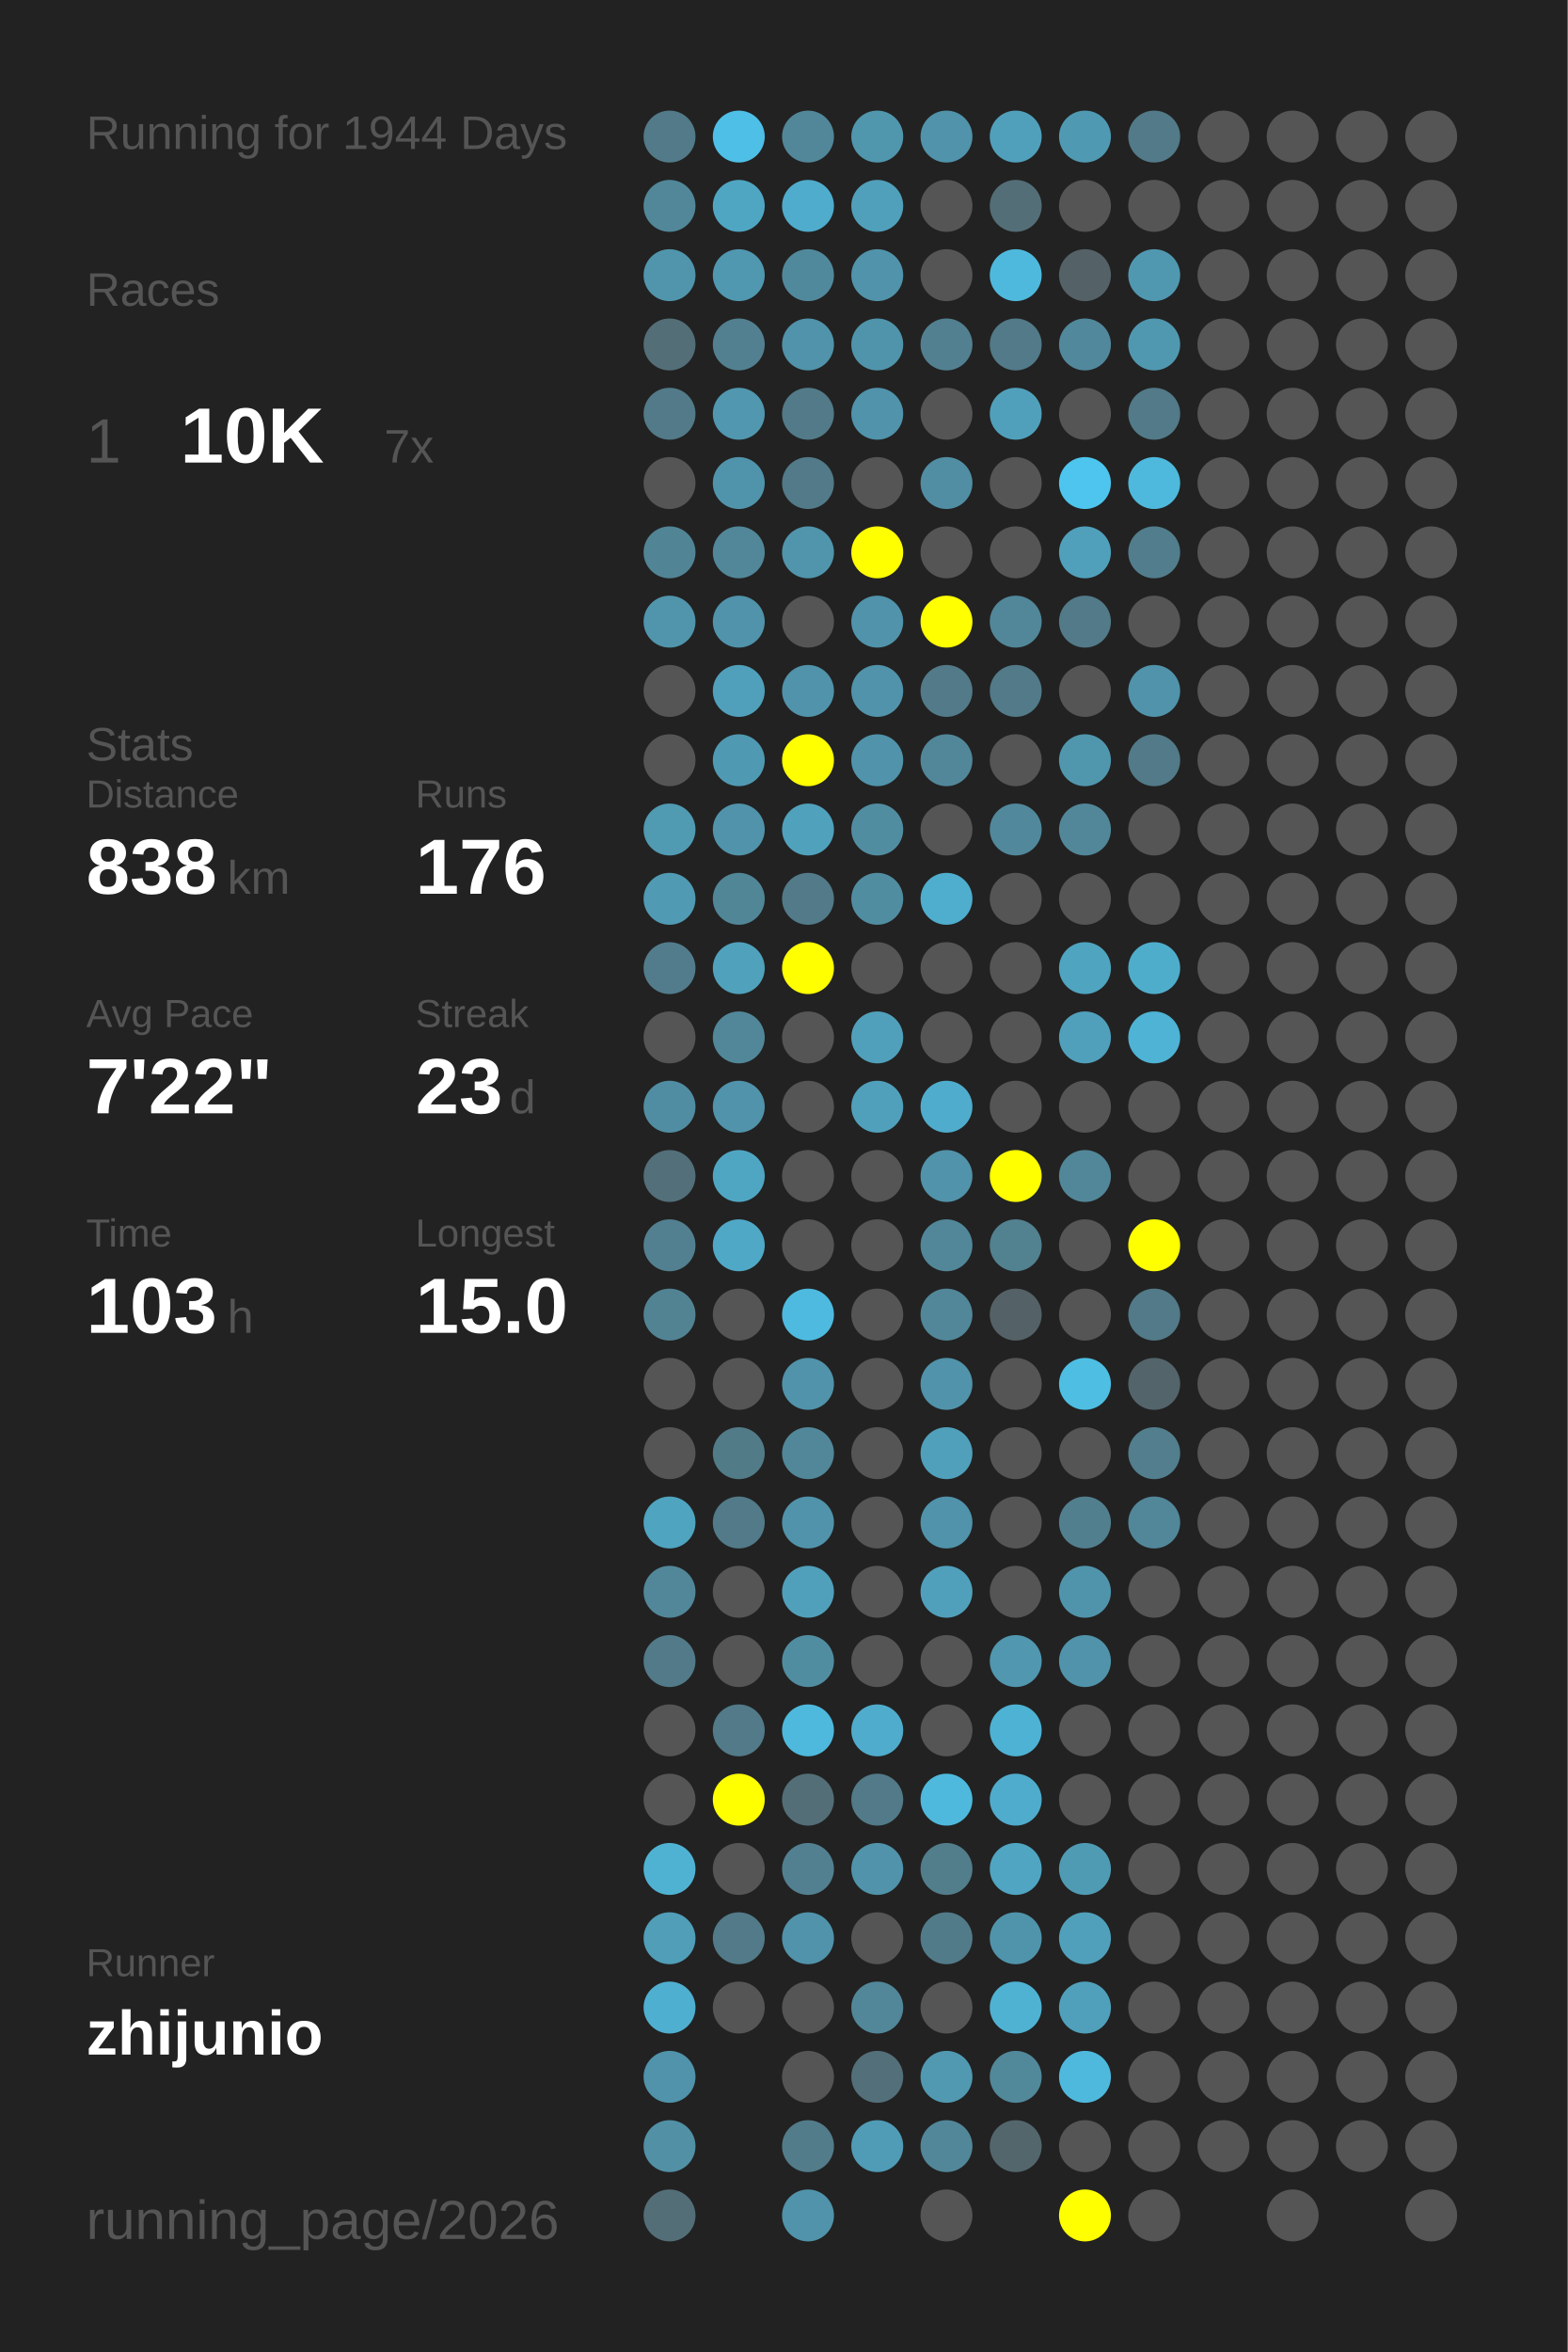
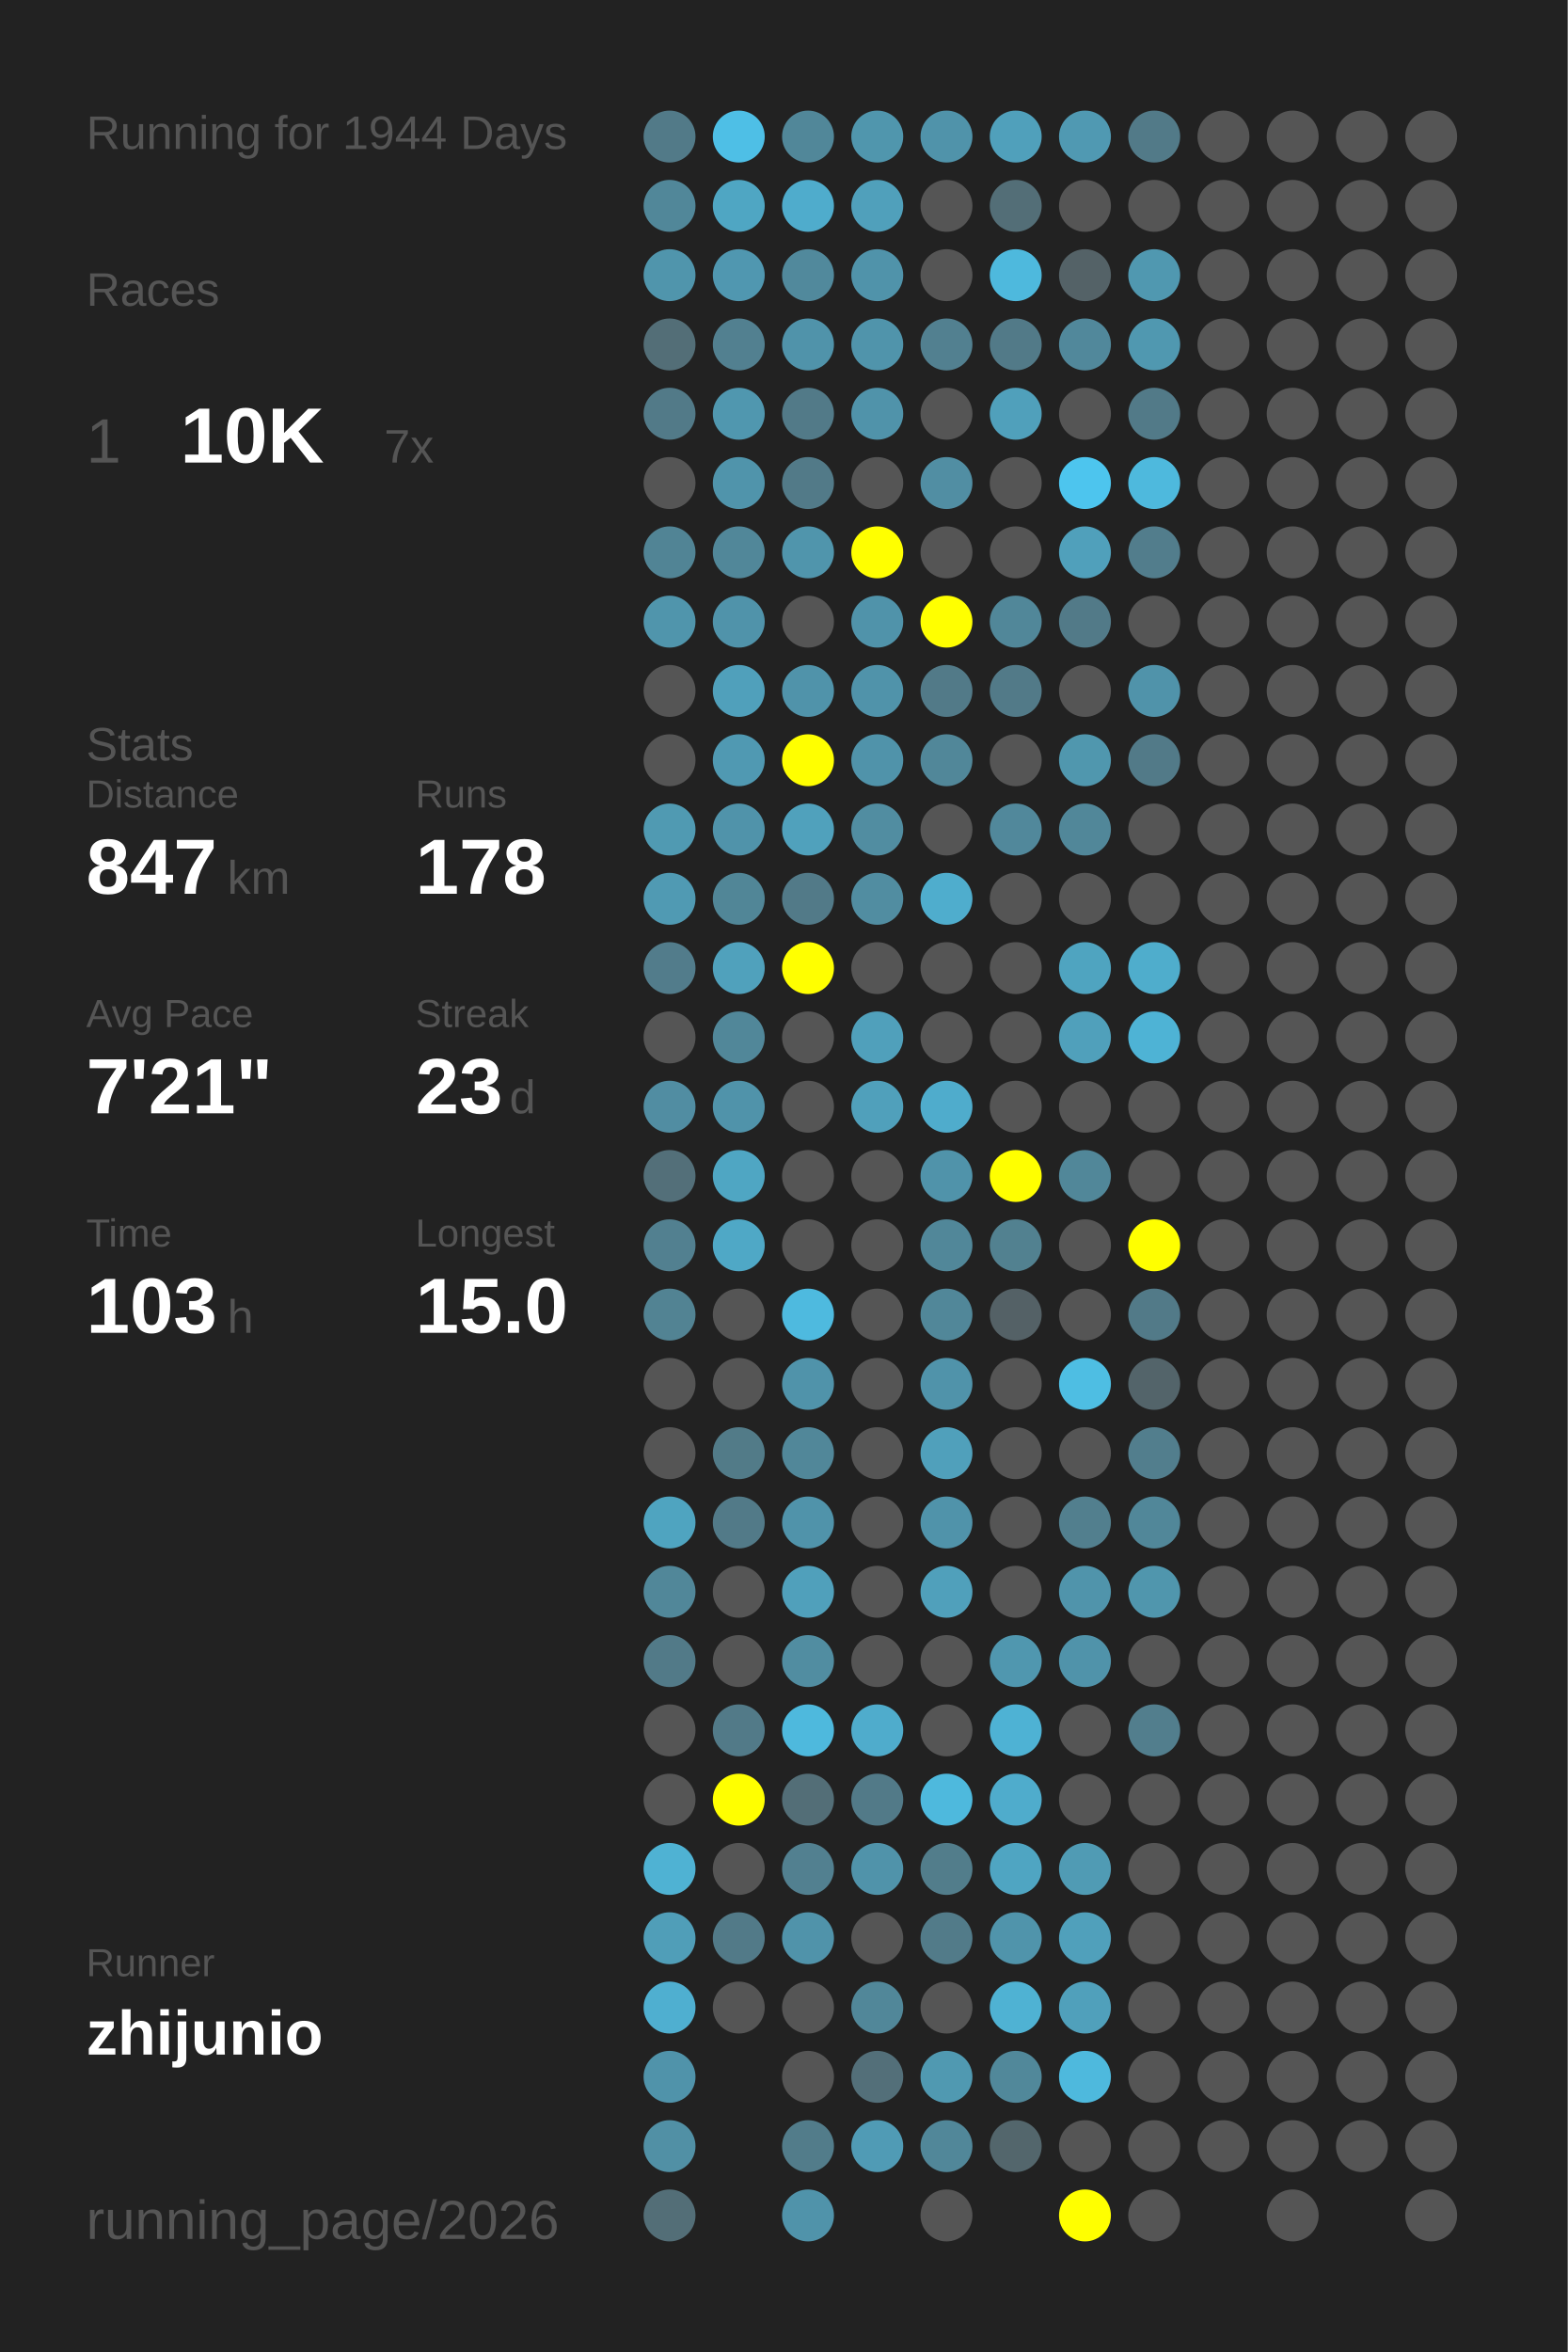
<svg xmlns="http://www.w3.org/2000/svg" baseProfile="full" height="300mm" version="1.1" viewBox="0,0,200,300" width="200mm">
  <defs />
  <rect fill="#222222" height="300" width="200" x="0" y="0" />
  <text fill="#555555" style="font-size:6px; font-family:Arial;" x="11" y="19">Running for 1944 Days</text>
  <text fill="#555555" style="font-size:6px; font-family:Arial;" x="11" y="39">Races</text>
  <text fill="#555555" style="font-size:8px; font-family:Arial;" x="11" y="59">1</text>
  <text fill="#FFFFFF" style="font-size:10px; font-family:Arial; font-weight:bold;" x="23" y="59">10K</text>
  <text fill="#555555" style="font-size:6px; font-family:Arial;" x="49" y="59">7x</text>
  <text fill="#555555" style="font-size:6px; font-family:Arial;" x="11" y="97">Stats</text>
  <text fill="#555555" style="font-size:5px; font-family:Arial;" x="11" y="103">Distance</text>
-   <text fill="#FFFFFF" style="font-size:10px; font-family:Arial; font-weight:bold;" x="11" y="114">838</text>
+   <text fill="#FFFFFF" style="font-size:10px; font-family:Arial; font-weight:bold;" x="11" y="114">847</text>
  <text fill="#555555" style="font-size:6px; font-family:Arial;" x="29" y="114">km</text>
  <text fill="#555555" style="font-size:5px; font-family:Arial;" x="53" y="103">Runs</text>
-   <text fill="#FFFFFF" style="font-size:10px; font-family:Arial; font-weight:bold;" x="53" y="114">176</text>
+   <text fill="#FFFFFF" style="font-size:10px; font-family:Arial; font-weight:bold;" x="53" y="114">178</text>
  <text fill="#555555" style="font-size:5px; font-family:Arial;" x="11" y="131">Avg Pace</text>
-   <text fill="#FFFFFF" style="font-size:10px; font-family:Arial; font-weight:bold;" x="11" y="142">7'22"</text>
+   <text fill="#FFFFFF" style="font-size:10px; font-family:Arial; font-weight:bold;" x="11" y="142">7'21"</text>
  <text fill="#555555" style="font-size:5px; font-family:Arial;" x="53" y="131">Streak</text>
  <text fill="#FFFFFF" style="font-size:10px; font-family:Arial; font-weight:bold;" x="53" y="142">23</text>
  <text fill="#555555" style="font-size:6px; font-family:Arial;" x="65" y="142">d</text>
  <text fill="#555555" style="font-size:5px; font-family:Arial;" x="11" y="159">Time</text>
  <text fill="#FFFFFF" style="font-size:10px; font-family:Arial; font-weight:bold;" x="11" y="170">103</text>
  <text fill="#555555" style="font-size:6px; font-family:Arial;" x="29" y="170">h</text>
  <text fill="#555555" style="font-size:5px; font-family:Arial;" x="53" y="159">Longest</text>
  <text fill="#FFFFFF" style="font-size:10px; font-family:Arial; font-weight:bold;" x="53" y="170">15.0</text>
  <text fill="#555555" style="font-size:5px; font-family:Arial;" x="11" y="252.065">Runner</text>
  <text fill="#FFFFFF" style="font-size:8px; font-family:Arial; font-weight:bold;" x="11" y="262.065">zhijunio</text>
  <text fill="#555555" style="font-size:7px; font-family:Arial;" x="11" y="285.581">running_page/2026</text>
  <circle cx="85.417" cy="17.419" fill="#527a88" r="3.312" />
  <circle cx="85.417" cy="26.258" fill="#518799" r="3.312" />
  <circle cx="85.417" cy="35.097" fill="#5095ac" r="3.312" />
  <circle cx="85.417" cy="43.935" fill="#536e77" r="3.312" />
  <circle cx="85.417" cy="52.774" fill="#527a88" r="3.312" />
  <circle cx="85.417" cy="61.613" fill="#555555" r="3.312" />
  <circle cx="85.417" cy="70.452" fill="#518495" r="3.312" />
  <circle cx="85.417" cy="79.29" fill="#5095ac" r="3.312" />
  <circle cx="85.417" cy="88.129" fill="#555555" r="3.312" />
  <circle cx="85.417" cy="96.968" fill="#555555" r="3.312" />
  <circle cx="85.417" cy="105.806" fill="#509ab2" r="3.312" />
  <circle cx="85.417" cy="114.645" fill="#509ab3" r="3.312" />
  <circle cx="85.417" cy="123.484" fill="#527c8b" r="3.312" />
  <circle cx="85.417" cy="132.323" fill="#555555" r="3.312" />
  <circle cx="85.417" cy="141.161" fill="#518da2" r="3.312" />
  <circle cx="85.417" cy="150" fill="#536f79" r="3.312" />
  <circle cx="85.417" cy="158.839" fill="#528090" r="3.312" />
  <circle cx="85.417" cy="167.677" fill="#528393" r="3.312" />
  <circle cx="85.417" cy="176.516" fill="#555555" r="3.312" />
  <circle cx="85.417" cy="185.355" fill="#555555" r="3.312" />
  <circle cx="85.417" cy="194.194" fill="#4fa4c0" r="3.312" />
  <circle cx="85.417" cy="203.032" fill="#518799" r="3.312" />
  <circle cx="85.417" cy="211.871" fill="#527a88" r="3.312" />
  <circle cx="85.417" cy="220.71" fill="#555555" r="3.312" />
  <circle cx="85.417" cy="229.548" fill="#555555" r="3.312" />
  <circle cx="85.417" cy="238.387" fill="#4fb2d3" r="3.312" />
  <circle cx="85.417" cy="247.226" fill="#509eb8" r="3.312" />
  <circle cx="85.417" cy="256.065" fill="#4fafd0" r="3.312" />
  <circle cx="85.417" cy="264.903" fill="#5093aa" r="3.312" />
  <circle cx="85.417" cy="273.742" fill="#5190a5" r="3.312" />
  <circle cx="85.417" cy="282.581" fill="#536e77" r="3.312" />
  <circle cx="94.25" cy="17.419" fill="#4ebfe6" r="3.312" />
  <circle cx="94.25" cy="26.258" fill="#4fa6c3" r="3.312" />
  <circle cx="94.25" cy="35.097" fill="#5097b0" r="3.312" />
  <circle cx="94.25" cy="43.935" fill="#528090" r="3.312" />
  <circle cx="94.25" cy="52.774" fill="#5097af" r="3.312" />
  <circle cx="94.25" cy="61.613" fill="#5094ab" r="3.312" />
  <circle cx="94.25" cy="70.452" fill="#518799" r="3.312" />
  <circle cx="94.25" cy="79.29" fill="#5093aa" r="3.312" />
  <circle cx="94.25" cy="88.129" fill="#50a0bb" r="3.312" />
  <circle cx="94.25" cy="96.968" fill="#5099b2" r="3.312" />
  <circle cx="94.25" cy="105.806" fill="#5093aa" r="3.312" />
  <circle cx="94.25" cy="114.645" fill="#518697" r="3.312" />
  <circle cx="94.25" cy="123.484" fill="#50a1bc" r="3.312" />
  <circle cx="94.25" cy="132.323" fill="#518799" r="3.312" />
  <circle cx="94.25" cy="141.161" fill="#5093aa" r="3.312" />
  <circle cx="94.25" cy="150" fill="#4fa6c3" r="3.312" />
  <circle cx="94.25" cy="158.839" fill="#4fa8c6" r="3.312" />
  <circle cx="94.25" cy="167.677" fill="#555555" r="3.312" />
  <circle cx="94.25" cy="176.516" fill="#555555" r="3.312" />
  <circle cx="94.25" cy="185.355" fill="#527b88" r="3.312" />
  <circle cx="94.25" cy="194.194" fill="#527a88" r="3.312" />
  <circle cx="94.25" cy="203.032" fill="#555555" r="3.312" />
  <circle cx="94.25" cy="211.871" fill="#555555" r="3.312" />
  <circle cx="94.25" cy="220.71" fill="#527a88" r="3.312" />
  <circle cx="94.25" cy="229.548" fill="#FFFF00" r="3.312" />
  <circle cx="94.25" cy="238.387" fill="#555555" r="3.312" />
  <circle cx="94.25" cy="247.226" fill="#527a88" r="3.312" />
  <circle cx="94.25" cy="256.065" fill="#555555" r="3.312" />
  <circle cx="103.083" cy="17.419" fill="#518799" r="3.312" />
  <circle cx="103.083" cy="26.258" fill="#4faccc" r="3.312" />
  <circle cx="103.083" cy="35.097" fill="#51899c" r="3.312" />
  <circle cx="103.083" cy="43.935" fill="#5093aa" r="3.312" />
  <circle cx="103.083" cy="52.774" fill="#527a88" r="3.312" />
  <circle cx="103.083" cy="61.613" fill="#527a88" r="3.312" />
  <circle cx="103.083" cy="70.452" fill="#5095ac" r="3.312" />
  <circle cx="103.083" cy="79.29" fill="#555555" r="3.312" />
  <circle cx="103.083" cy="88.129" fill="#5093aa" r="3.312" />
  <circle cx="103.083" cy="96.968" fill="#FFFF00" r="3.312" />
  <circle cx="103.083" cy="105.806" fill="#50a1bc" r="3.312" />
  <circle cx="103.083" cy="114.645" fill="#527a88" r="3.312" />
  <circle cx="103.083" cy="123.484" fill="#FFFF00" r="3.312" />
  <circle cx="103.083" cy="132.323" fill="#555555" r="3.312" />
  <circle cx="103.083" cy="141.161" fill="#555555" r="3.312" />
  <circle cx="103.083" cy="150" fill="#555555" r="3.312" />
  <circle cx="103.083" cy="158.839" fill="#555555" r="3.312" />
  <circle cx="103.083" cy="167.677" fill="#4ebadf" r="3.312" />
  <circle cx="103.083" cy="176.516" fill="#5093aa" r="3.312" />
  <circle cx="103.083" cy="185.355" fill="#518799" r="3.312" />
  <circle cx="103.083" cy="194.194" fill="#5093aa" r="3.312" />
  <circle cx="103.083" cy="203.032" fill="#50a0bb" r="3.312" />
  <circle cx="103.083" cy="211.871" fill="#518da1" r="3.312" />
  <circle cx="103.083" cy="220.71" fill="#4eb9dd" r="3.312" />
  <circle cx="103.083" cy="229.548" fill="#536e77" r="3.312" />
  <circle cx="103.083" cy="238.387" fill="#528090" r="3.312" />
  <circle cx="103.083" cy="247.226" fill="#5093aa" r="3.312" />
  <circle cx="103.083" cy="256.065" fill="#555555" r="3.312" />
  <circle cx="103.083" cy="264.903" fill="#555555" r="3.312" />
  <circle cx="103.083" cy="273.742" fill="#527c8a" r="3.312" />
  <circle cx="103.083" cy="282.581" fill="#5093aa" r="3.312" />
  <circle cx="111.917" cy="17.419" fill="#5096ad" r="3.312" />
  <circle cx="111.917" cy="26.258" fill="#50a0bb" r="3.312" />
  <circle cx="111.917" cy="35.097" fill="#5093aa" r="3.312" />
  <circle cx="111.917" cy="43.935" fill="#5094ab" r="3.312" />
  <circle cx="111.917" cy="52.774" fill="#5093aa" r="3.312" />
  <circle cx="111.917" cy="61.613" fill="#555555" r="3.312" />
  <circle cx="111.917" cy="70.452" fill="#FFFF00" r="3.312" />
  <circle cx="111.917" cy="79.29" fill="#5093aa" r="3.312" />
  <circle cx="111.917" cy="88.129" fill="#5093aa" r="3.312" />
  <circle cx="111.917" cy="96.968" fill="#5093aa" r="3.312" />
  <circle cx="111.917" cy="105.806" fill="#518da1" r="3.312" />
  <circle cx="111.917" cy="114.645" fill="#518da1" r="3.312" />
  <circle cx="111.917" cy="123.484" fill="#555555" r="3.312" />
  <circle cx="111.917" cy="132.323" fill="#50a0bb" r="3.312" />
  <circle cx="111.917" cy="141.161" fill="#50a0bb" r="3.312" />
  <circle cx="111.917" cy="150" fill="#555555" r="3.312" />
  <circle cx="111.917" cy="158.839" fill="#555555" r="3.312" />
  <circle cx="111.917" cy="167.677" fill="#555555" r="3.312" />
  <circle cx="111.917" cy="176.516" fill="#555555" r="3.312" />
  <circle cx="111.917" cy="185.355" fill="#555555" r="3.312" />
  <circle cx="111.917" cy="194.194" fill="#555555" r="3.312" />
  <circle cx="111.917" cy="203.032" fill="#555555" r="3.312" />
  <circle cx="111.917" cy="211.871" fill="#555555" r="3.312" />
  <circle cx="111.917" cy="220.71" fill="#4faccc" r="3.312" />
  <circle cx="111.917" cy="229.548" fill="#527a88" r="3.312" />
  <circle cx="111.917" cy="238.387" fill="#5093aa" r="3.312" />
  <circle cx="111.917" cy="247.226" fill="#555555" r="3.312" />
  <circle cx="111.917" cy="256.065" fill="#518799" r="3.312" />
  <circle cx="111.917" cy="264.903" fill="#536f79" r="3.312" />
  <circle cx="111.917" cy="273.742" fill="#509bb5" r="3.312" />
  <circle cx="120.75" cy="17.419" fill="#5093aa" r="3.312" />
  <circle cx="120.75" cy="26.258" fill="#555555" r="3.312" />
  <circle cx="120.75" cy="35.097" fill="#555555" r="3.312" />
  <circle cx="120.75" cy="43.935" fill="#528090" r="3.312" />
  <circle cx="120.75" cy="52.774" fill="#555555" r="3.312" />
  <circle cx="120.75" cy="61.613" fill="#518ea3" r="3.312" />
  <circle cx="120.75" cy="70.452" fill="#555555" r="3.312" />
  <circle cx="120.75" cy="79.29" fill="#FFFF00" r="3.312" />
  <circle cx="120.75" cy="88.129" fill="#527a88" r="3.312" />
  <circle cx="120.75" cy="96.968" fill="#518799" r="3.312" />
  <circle cx="120.75" cy="105.806" fill="#555555" r="3.312" />
  <circle cx="120.75" cy="114.645" fill="#4fadcd" r="3.312" />
  <circle cx="120.75" cy="123.484" fill="#555555" r="3.312" />
  <circle cx="120.75" cy="132.323" fill="#555555" r="3.312" />
  <circle cx="120.75" cy="141.161" fill="#4faccc" r="3.312" />
  <circle cx="120.75" cy="150" fill="#5093aa" r="3.312" />
  <circle cx="120.75" cy="158.839" fill="#518799" r="3.312" />
  <circle cx="120.75" cy="167.677" fill="#518799" r="3.312" />
  <circle cx="120.75" cy="176.516" fill="#5093aa" r="3.312" />
  <circle cx="120.75" cy="185.355" fill="#50a0bb" r="3.312" />
  <circle cx="120.75" cy="194.194" fill="#5093aa" r="3.312" />
  <circle cx="120.75" cy="203.032" fill="#50a0bb" r="3.312" />
  <circle cx="120.75" cy="211.871" fill="#555555" r="3.312" />
  <circle cx="120.75" cy="220.71" fill="#555555" r="3.312" />
  <circle cx="120.75" cy="229.548" fill="#4eb9dd" r="3.312" />
  <circle cx="120.75" cy="238.387" fill="#527d8b" r="3.312" />
  <circle cx="120.75" cy="247.226" fill="#527b89" r="3.312" />
  <circle cx="120.75" cy="256.065" fill="#555555" r="3.312" />
  <circle cx="120.75" cy="264.903" fill="#5099b1" r="3.312" />
  <circle cx="120.75" cy="273.742" fill="#518799" r="3.312" />
  <circle cx="120.75" cy="282.581" fill="#555555" r="3.312" />
  <circle cx="129.583" cy="17.419" fill="#50a0bb" r="3.312" />
  <circle cx="129.583" cy="26.258" fill="#536e77" r="3.312" />
  <circle cx="129.583" cy="35.097" fill="#4eb9dd" r="3.312" />
  <circle cx="129.583" cy="43.935" fill="#527a88" r="3.312" />
  <circle cx="129.583" cy="52.774" fill="#50a0bb" r="3.312" />
  <circle cx="129.583" cy="61.613" fill="#555555" r="3.312" />
  <circle cx="129.583" cy="70.452" fill="#555555" r="3.312" />
  <circle cx="129.583" cy="79.29" fill="#518799" r="3.312" />
  <circle cx="129.583" cy="88.129" fill="#527a88" r="3.312" />
  <circle cx="129.583" cy="96.968" fill="#555555" r="3.312" />
  <circle cx="129.583" cy="105.806" fill="#51889b" r="3.312" />
  <circle cx="129.583" cy="114.645" fill="#555555" r="3.312" />
  <circle cx="129.583" cy="123.484" fill="#555555" r="3.312" />
  <circle cx="129.583" cy="132.323" fill="#555555" r="3.312" />
  <circle cx="129.583" cy="141.161" fill="#555555" r="3.312" />
  <circle cx="129.583" cy="150" fill="#FFFF00" r="3.312" />
  <circle cx="129.583" cy="158.839" fill="#528190" r="3.312" />
  <circle cx="129.583" cy="167.677" fill="#546166" r="3.312" />
  <circle cx="129.583" cy="176.516" fill="#555555" r="3.312" />
  <circle cx="129.583" cy="185.355" fill="#555555" r="3.312" />
  <circle cx="129.583" cy="194.194" fill="#555555" r="3.312" />
  <circle cx="129.583" cy="203.032" fill="#555555" r="3.312" />
  <circle cx="129.583" cy="211.871" fill="#5097af" r="3.312" />
  <circle cx="129.583" cy="220.71" fill="#4eb2d4" r="3.312" />
  <circle cx="129.583" cy="229.548" fill="#4faccc" r="3.312" />
  <circle cx="129.583" cy="238.387" fill="#4fa5c2" r="3.312" />
  <circle cx="129.583" cy="247.226" fill="#5094ab" r="3.312" />
  <circle cx="129.583" cy="256.065" fill="#4fb2d3" r="3.312" />
  <circle cx="129.583" cy="264.903" fill="#51889a" r="3.312" />
  <circle cx="129.583" cy="273.742" fill="#53666c" r="3.312" />
  <circle cx="138.417" cy="17.419" fill="#5099b2" r="3.312" />
  <circle cx="138.417" cy="26.258" fill="#555555" r="3.312" />
  <circle cx="138.417" cy="35.097" fill="#546267" r="3.312" />
  <circle cx="138.417" cy="43.935" fill="#51889b" r="3.312" />
  <circle cx="138.417" cy="52.774" fill="#555555" r="3.312" />
  <circle cx="138.417" cy="61.613" fill="#4dc5ee" r="3.312" />
  <circle cx="138.417" cy="70.452" fill="#50a0bb" r="3.312" />
  <circle cx="138.417" cy="79.29" fill="#527a88" r="3.312" />
  <circle cx="138.417" cy="88.129" fill="#555555" r="3.312" />
  <circle cx="138.417" cy="96.968" fill="#5097ae" r="3.312" />
  <circle cx="138.417" cy="105.806" fill="#518799" r="3.312" />
  <circle cx="138.417" cy="114.645" fill="#555555" r="3.312" />
  <circle cx="138.417" cy="123.484" fill="#4fa4c0" r="3.312" />
  <circle cx="138.417" cy="132.323" fill="#50a0bb" r="3.312" />
  <circle cx="138.417" cy="141.161" fill="#555555" r="3.312" />
  <circle cx="138.417" cy="150" fill="#518799" r="3.312" />
  <circle cx="138.417" cy="158.839" fill="#555555" r="3.312" />
  <circle cx="138.417" cy="167.677" fill="#555555" r="3.312" />
  <circle cx="138.417" cy="176.516" fill="#4ebee3" r="3.312" />
  <circle cx="138.417" cy="185.355" fill="#555555" r="3.312" />
  <circle cx="138.417" cy="194.194" fill="#527f8e" r="3.312" />
  <circle cx="138.417" cy="203.032" fill="#5094ab" r="3.312" />
  <circle cx="138.417" cy="211.871" fill="#5093aa" r="3.312" />
  <circle cx="138.417" cy="220.71" fill="#555555" r="3.312" />
  <circle cx="138.417" cy="229.548" fill="#555555" r="3.312" />
  <circle cx="138.417" cy="238.387" fill="#509bb4" r="3.312" />
  <circle cx="138.417" cy="247.226" fill="#50a0bb" r="3.312" />
  <circle cx="138.417" cy="256.065" fill="#50a0bb" r="3.312" />
  <circle cx="138.417" cy="264.903" fill="#4eb9dd" r="3.312" />
  <circle cx="138.417" cy="273.742" fill="#555555" r="3.312" />
  <circle cx="138.417" cy="282.581" fill="#FFFF00" r="3.312" />
  <circle cx="147.25" cy="17.419" fill="#527a88" r="3.312" />
  <circle cx="147.25" cy="26.258" fill="#555555" r="3.312" />
  <circle cx="147.25" cy="35.097" fill="#5098b0" r="3.312" />
  <circle cx="147.25" cy="43.935" fill="#5098b0" r="3.312" />
  <circle cx="147.25" cy="52.774" fill="#527a88" r="3.312" />
  <circle cx="147.25" cy="61.613" fill="#4eb9dd" r="3.312" />
  <circle cx="147.25" cy="70.452" fill="#527d8c" r="3.312" />
  <circle cx="147.25" cy="79.29" fill="#555555" r="3.312" />
  <circle cx="147.25" cy="88.129" fill="#5093aa" r="3.312" />
  <circle cx="147.25" cy="96.968" fill="#527a88" r="3.312" />
  <circle cx="147.25" cy="105.806" fill="#555555" r="3.312" />
  <circle cx="147.25" cy="114.645" fill="#555555" r="3.312" />
  <circle cx="147.25" cy="123.484" fill="#4fadcc" r="3.312" />
  <circle cx="147.25" cy="132.323" fill="#4eb3d5" r="3.312" />
  <circle cx="147.25" cy="141.161" fill="#555555" r="3.312" />
  <circle cx="147.25" cy="150" fill="#555555" r="3.312" />
  <circle cx="147.25" cy="158.839" fill="#FFFF00" r="3.312" />
  <circle cx="147.25" cy="167.677" fill="#527a88" r="3.312" />
  <circle cx="147.25" cy="176.516" fill="#53646a" r="3.312" />
  <circle cx="147.25" cy="185.355" fill="#527e8d" r="3.312" />
  <circle cx="147.25" cy="194.194" fill="#518799" r="3.312" />
-   <circle cx="147.25" cy="203.032" fill="#555555" r="3.312" />
+   <circle cx="147.25" cy="203.032" fill="#5096ad" r="3.312" />
  <circle cx="147.25" cy="211.871" fill="#555555" r="3.312" />
-   <circle cx="147.25" cy="220.71" fill="#555555" r="3.312" />
+   <circle cx="147.25" cy="220.71" fill="#527e8d" r="3.312" />
  <circle cx="147.25" cy="229.548" fill="#555555" r="3.312" />
  <circle cx="147.25" cy="238.387" fill="#555555" r="3.312" />
  <circle cx="147.25" cy="247.226" fill="#555555" r="3.312" />
  <circle cx="147.25" cy="256.065" fill="#555555" r="3.312" />
  <circle cx="147.25" cy="264.903" fill="#555555" r="3.312" />
  <circle cx="147.25" cy="273.742" fill="#555555" r="3.312" />
  <circle cx="147.25" cy="282.581" fill="#555555" r="3.312" />
  <circle cx="156.083" cy="17.419" fill="#555555" r="3.312" />
  <circle cx="156.083" cy="26.258" fill="#555555" r="3.312" />
  <circle cx="156.083" cy="35.097" fill="#555555" r="3.312" />
  <circle cx="156.083" cy="43.935" fill="#555555" r="3.312" />
  <circle cx="156.083" cy="52.774" fill="#555555" r="3.312" />
  <circle cx="156.083" cy="61.613" fill="#555555" r="3.312" />
  <circle cx="156.083" cy="70.452" fill="#555555" r="3.312" />
  <circle cx="156.083" cy="79.29" fill="#555555" r="3.312" />
  <circle cx="156.083" cy="88.129" fill="#555555" r="3.312" />
  <circle cx="156.083" cy="96.968" fill="#555555" r="3.312" />
  <circle cx="156.083" cy="105.806" fill="#555555" r="3.312" />
  <circle cx="156.083" cy="114.645" fill="#555555" r="3.312" />
  <circle cx="156.083" cy="123.484" fill="#555555" r="3.312" />
  <circle cx="156.083" cy="132.323" fill="#555555" r="3.312" />
  <circle cx="156.083" cy="141.161" fill="#555555" r="3.312" />
  <circle cx="156.083" cy="150" fill="#555555" r="3.312" />
  <circle cx="156.083" cy="158.839" fill="#555555" r="3.312" />
  <circle cx="156.083" cy="167.677" fill="#555555" r="3.312" />
  <circle cx="156.083" cy="176.516" fill="#555555" r="3.312" />
  <circle cx="156.083" cy="185.355" fill="#555555" r="3.312" />
  <circle cx="156.083" cy="194.194" fill="#555555" r="3.312" />
  <circle cx="156.083" cy="203.032" fill="#555555" r="3.312" />
  <circle cx="156.083" cy="211.871" fill="#555555" r="3.312" />
  <circle cx="156.083" cy="220.71" fill="#555555" r="3.312" />
  <circle cx="156.083" cy="229.548" fill="#555555" r="3.312" />
  <circle cx="156.083" cy="238.387" fill="#555555" r="3.312" />
  <circle cx="156.083" cy="247.226" fill="#555555" r="3.312" />
  <circle cx="156.083" cy="256.065" fill="#555555" r="3.312" />
  <circle cx="156.083" cy="264.903" fill="#555555" r="3.312" />
  <circle cx="156.083" cy="273.742" fill="#555555" r="3.312" />
  <circle cx="164.917" cy="17.419" fill="#555555" r="3.312" />
  <circle cx="164.917" cy="26.258" fill="#555555" r="3.312" />
  <circle cx="164.917" cy="35.097" fill="#555555" r="3.312" />
  <circle cx="164.917" cy="43.935" fill="#555555" r="3.312" />
  <circle cx="164.917" cy="52.774" fill="#555555" r="3.312" />
  <circle cx="164.917" cy="61.613" fill="#555555" r="3.312" />
  <circle cx="164.917" cy="70.452" fill="#555555" r="3.312" />
  <circle cx="164.917" cy="79.29" fill="#555555" r="3.312" />
  <circle cx="164.917" cy="88.129" fill="#555555" r="3.312" />
  <circle cx="164.917" cy="96.968" fill="#555555" r="3.312" />
  <circle cx="164.917" cy="105.806" fill="#555555" r="3.312" />
  <circle cx="164.917" cy="114.645" fill="#555555" r="3.312" />
  <circle cx="164.917" cy="123.484" fill="#555555" r="3.312" />
  <circle cx="164.917" cy="132.323" fill="#555555" r="3.312" />
  <circle cx="164.917" cy="141.161" fill="#555555" r="3.312" />
  <circle cx="164.917" cy="150" fill="#555555" r="3.312" />
  <circle cx="164.917" cy="158.839" fill="#555555" r="3.312" />
  <circle cx="164.917" cy="167.677" fill="#555555" r="3.312" />
  <circle cx="164.917" cy="176.516" fill="#555555" r="3.312" />
  <circle cx="164.917" cy="185.355" fill="#555555" r="3.312" />
  <circle cx="164.917" cy="194.194" fill="#555555" r="3.312" />
  <circle cx="164.917" cy="203.032" fill="#555555" r="3.312" />
  <circle cx="164.917" cy="211.871" fill="#555555" r="3.312" />
  <circle cx="164.917" cy="220.71" fill="#555555" r="3.312" />
  <circle cx="164.917" cy="229.548" fill="#555555" r="3.312" />
  <circle cx="164.917" cy="238.387" fill="#555555" r="3.312" />
  <circle cx="164.917" cy="247.226" fill="#555555" r="3.312" />
  <circle cx="164.917" cy="256.065" fill="#555555" r="3.312" />
  <circle cx="164.917" cy="264.903" fill="#555555" r="3.312" />
  <circle cx="164.917" cy="273.742" fill="#555555" r="3.312" />
  <circle cx="164.917" cy="282.581" fill="#555555" r="3.312" />
  <circle cx="173.75" cy="17.419" fill="#555555" r="3.312" />
  <circle cx="173.75" cy="26.258" fill="#555555" r="3.312" />
  <circle cx="173.75" cy="35.097" fill="#555555" r="3.312" />
  <circle cx="173.75" cy="43.935" fill="#555555" r="3.312" />
  <circle cx="173.75" cy="52.774" fill="#555555" r="3.312" />
  <circle cx="173.75" cy="61.613" fill="#555555" r="3.312" />
  <circle cx="173.75" cy="70.452" fill="#555555" r="3.312" />
  <circle cx="173.75" cy="79.29" fill="#555555" r="3.312" />
  <circle cx="173.75" cy="88.129" fill="#555555" r="3.312" />
  <circle cx="173.75" cy="96.968" fill="#555555" r="3.312" />
  <circle cx="173.75" cy="105.806" fill="#555555" r="3.312" />
  <circle cx="173.75" cy="114.645" fill="#555555" r="3.312" />
  <circle cx="173.75" cy="123.484" fill="#555555" r="3.312" />
  <circle cx="173.75" cy="132.323" fill="#555555" r="3.312" />
  <circle cx="173.75" cy="141.161" fill="#555555" r="3.312" />
  <circle cx="173.75" cy="150" fill="#555555" r="3.312" />
  <circle cx="173.75" cy="158.839" fill="#555555" r="3.312" />
  <circle cx="173.75" cy="167.677" fill="#555555" r="3.312" />
  <circle cx="173.75" cy="176.516" fill="#555555" r="3.312" />
  <circle cx="173.75" cy="185.355" fill="#555555" r="3.312" />
  <circle cx="173.75" cy="194.194" fill="#555555" r="3.312" />
  <circle cx="173.75" cy="203.032" fill="#555555" r="3.312" />
  <circle cx="173.75" cy="211.871" fill="#555555" r="3.312" />
  <circle cx="173.75" cy="220.71" fill="#555555" r="3.312" />
  <circle cx="173.75" cy="229.548" fill="#555555" r="3.312" />
  <circle cx="173.75" cy="238.387" fill="#555555" r="3.312" />
  <circle cx="173.75" cy="247.226" fill="#555555" r="3.312" />
  <circle cx="173.75" cy="256.065" fill="#555555" r="3.312" />
  <circle cx="173.75" cy="264.903" fill="#555555" r="3.312" />
  <circle cx="173.75" cy="273.742" fill="#555555" r="3.312" />
  <circle cx="182.583" cy="17.419" fill="#555555" r="3.312" />
  <circle cx="182.583" cy="26.258" fill="#555555" r="3.312" />
  <circle cx="182.583" cy="35.097" fill="#555555" r="3.312" />
  <circle cx="182.583" cy="43.935" fill="#555555" r="3.312" />
  <circle cx="182.583" cy="52.774" fill="#555555" r="3.312" />
  <circle cx="182.583" cy="61.613" fill="#555555" r="3.312" />
  <circle cx="182.583" cy="70.452" fill="#555555" r="3.312" />
  <circle cx="182.583" cy="79.29" fill="#555555" r="3.312" />
  <circle cx="182.583" cy="88.129" fill="#555555" r="3.312" />
  <circle cx="182.583" cy="96.968" fill="#555555" r="3.312" />
  <circle cx="182.583" cy="105.806" fill="#555555" r="3.312" />
  <circle cx="182.583" cy="114.645" fill="#555555" r="3.312" />
  <circle cx="182.583" cy="123.484" fill="#555555" r="3.312" />
  <circle cx="182.583" cy="132.323" fill="#555555" r="3.312" />
  <circle cx="182.583" cy="141.161" fill="#555555" r="3.312" />
  <circle cx="182.583" cy="150" fill="#555555" r="3.312" />
  <circle cx="182.583" cy="158.839" fill="#555555" r="3.312" />
  <circle cx="182.583" cy="167.677" fill="#555555" r="3.312" />
  <circle cx="182.583" cy="176.516" fill="#555555" r="3.312" />
  <circle cx="182.583" cy="185.355" fill="#555555" r="3.312" />
  <circle cx="182.583" cy="194.194" fill="#555555" r="3.312" />
  <circle cx="182.583" cy="203.032" fill="#555555" r="3.312" />
  <circle cx="182.583" cy="211.871" fill="#555555" r="3.312" />
  <circle cx="182.583" cy="220.71" fill="#555555" r="3.312" />
  <circle cx="182.583" cy="229.548" fill="#555555" r="3.312" />
  <circle cx="182.583" cy="238.387" fill="#555555" r="3.312" />
  <circle cx="182.583" cy="247.226" fill="#555555" r="3.312" />
  <circle cx="182.583" cy="256.065" fill="#555555" r="3.312" />
  <circle cx="182.583" cy="264.903" fill="#555555" r="3.312" />
  <circle cx="182.583" cy="273.742" fill="#555555" r="3.312" />
  <circle cx="182.583" cy="282.581" fill="#555555" r="3.312" />
</svg>
